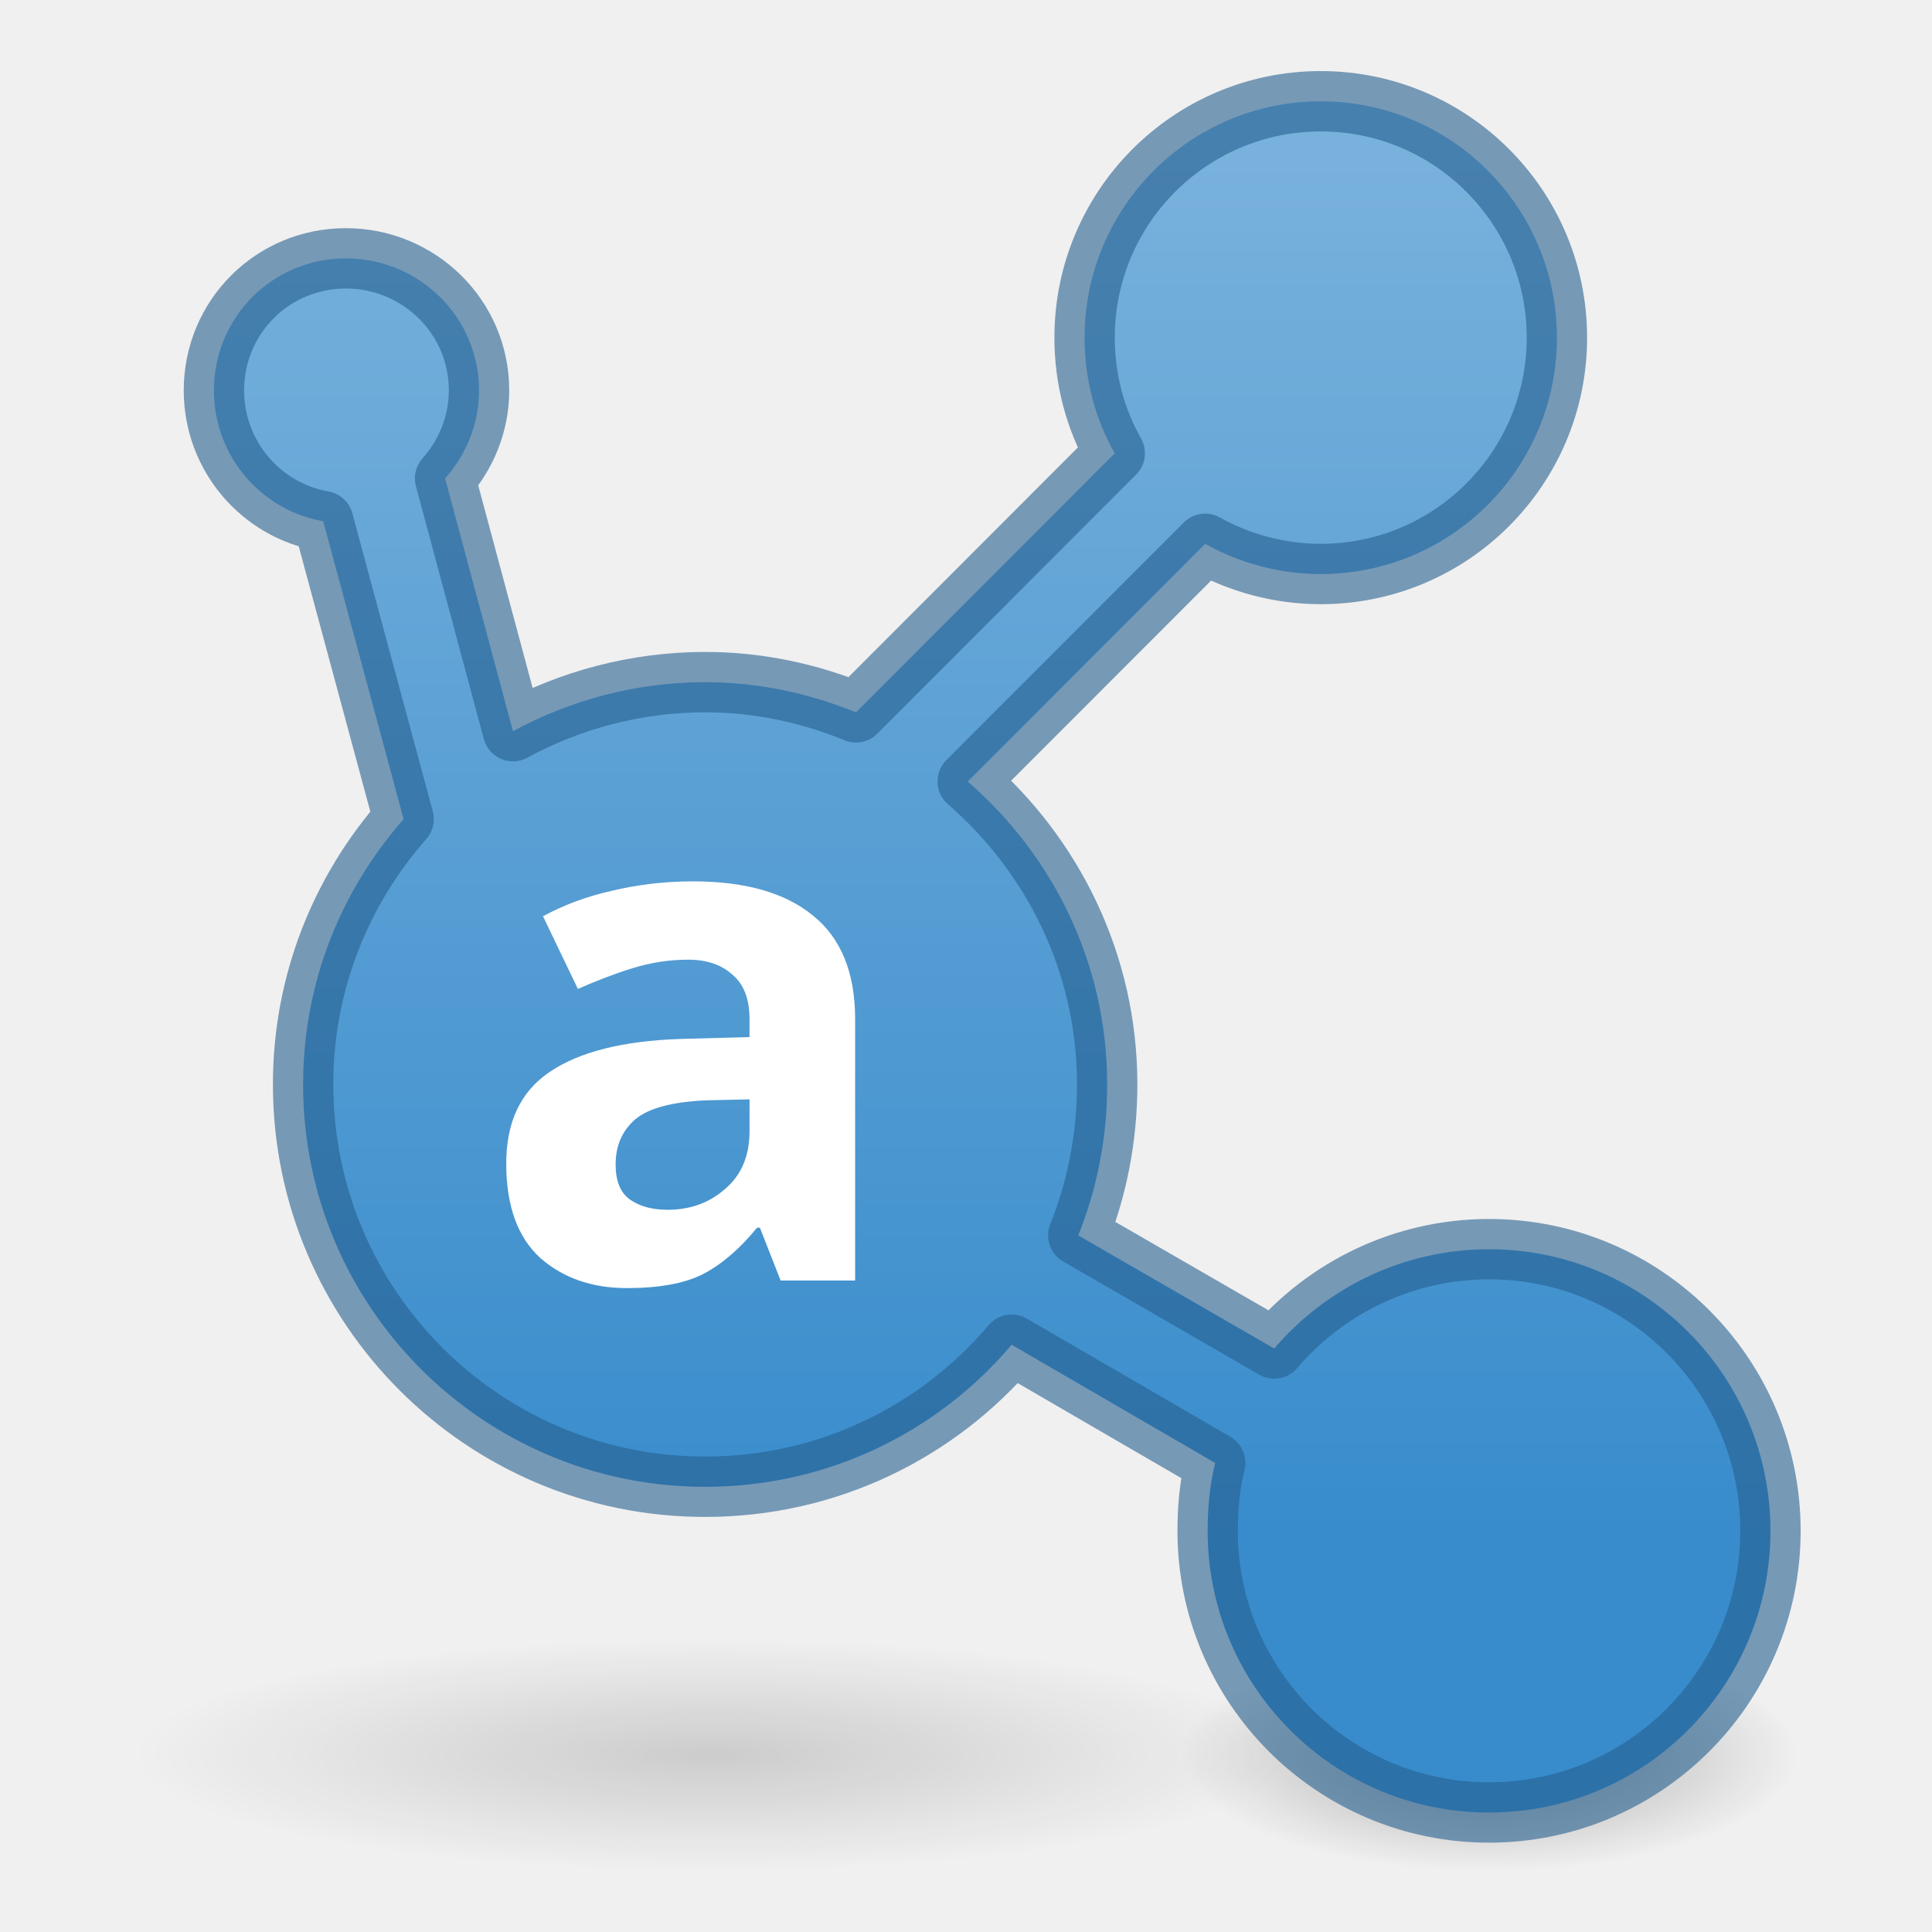
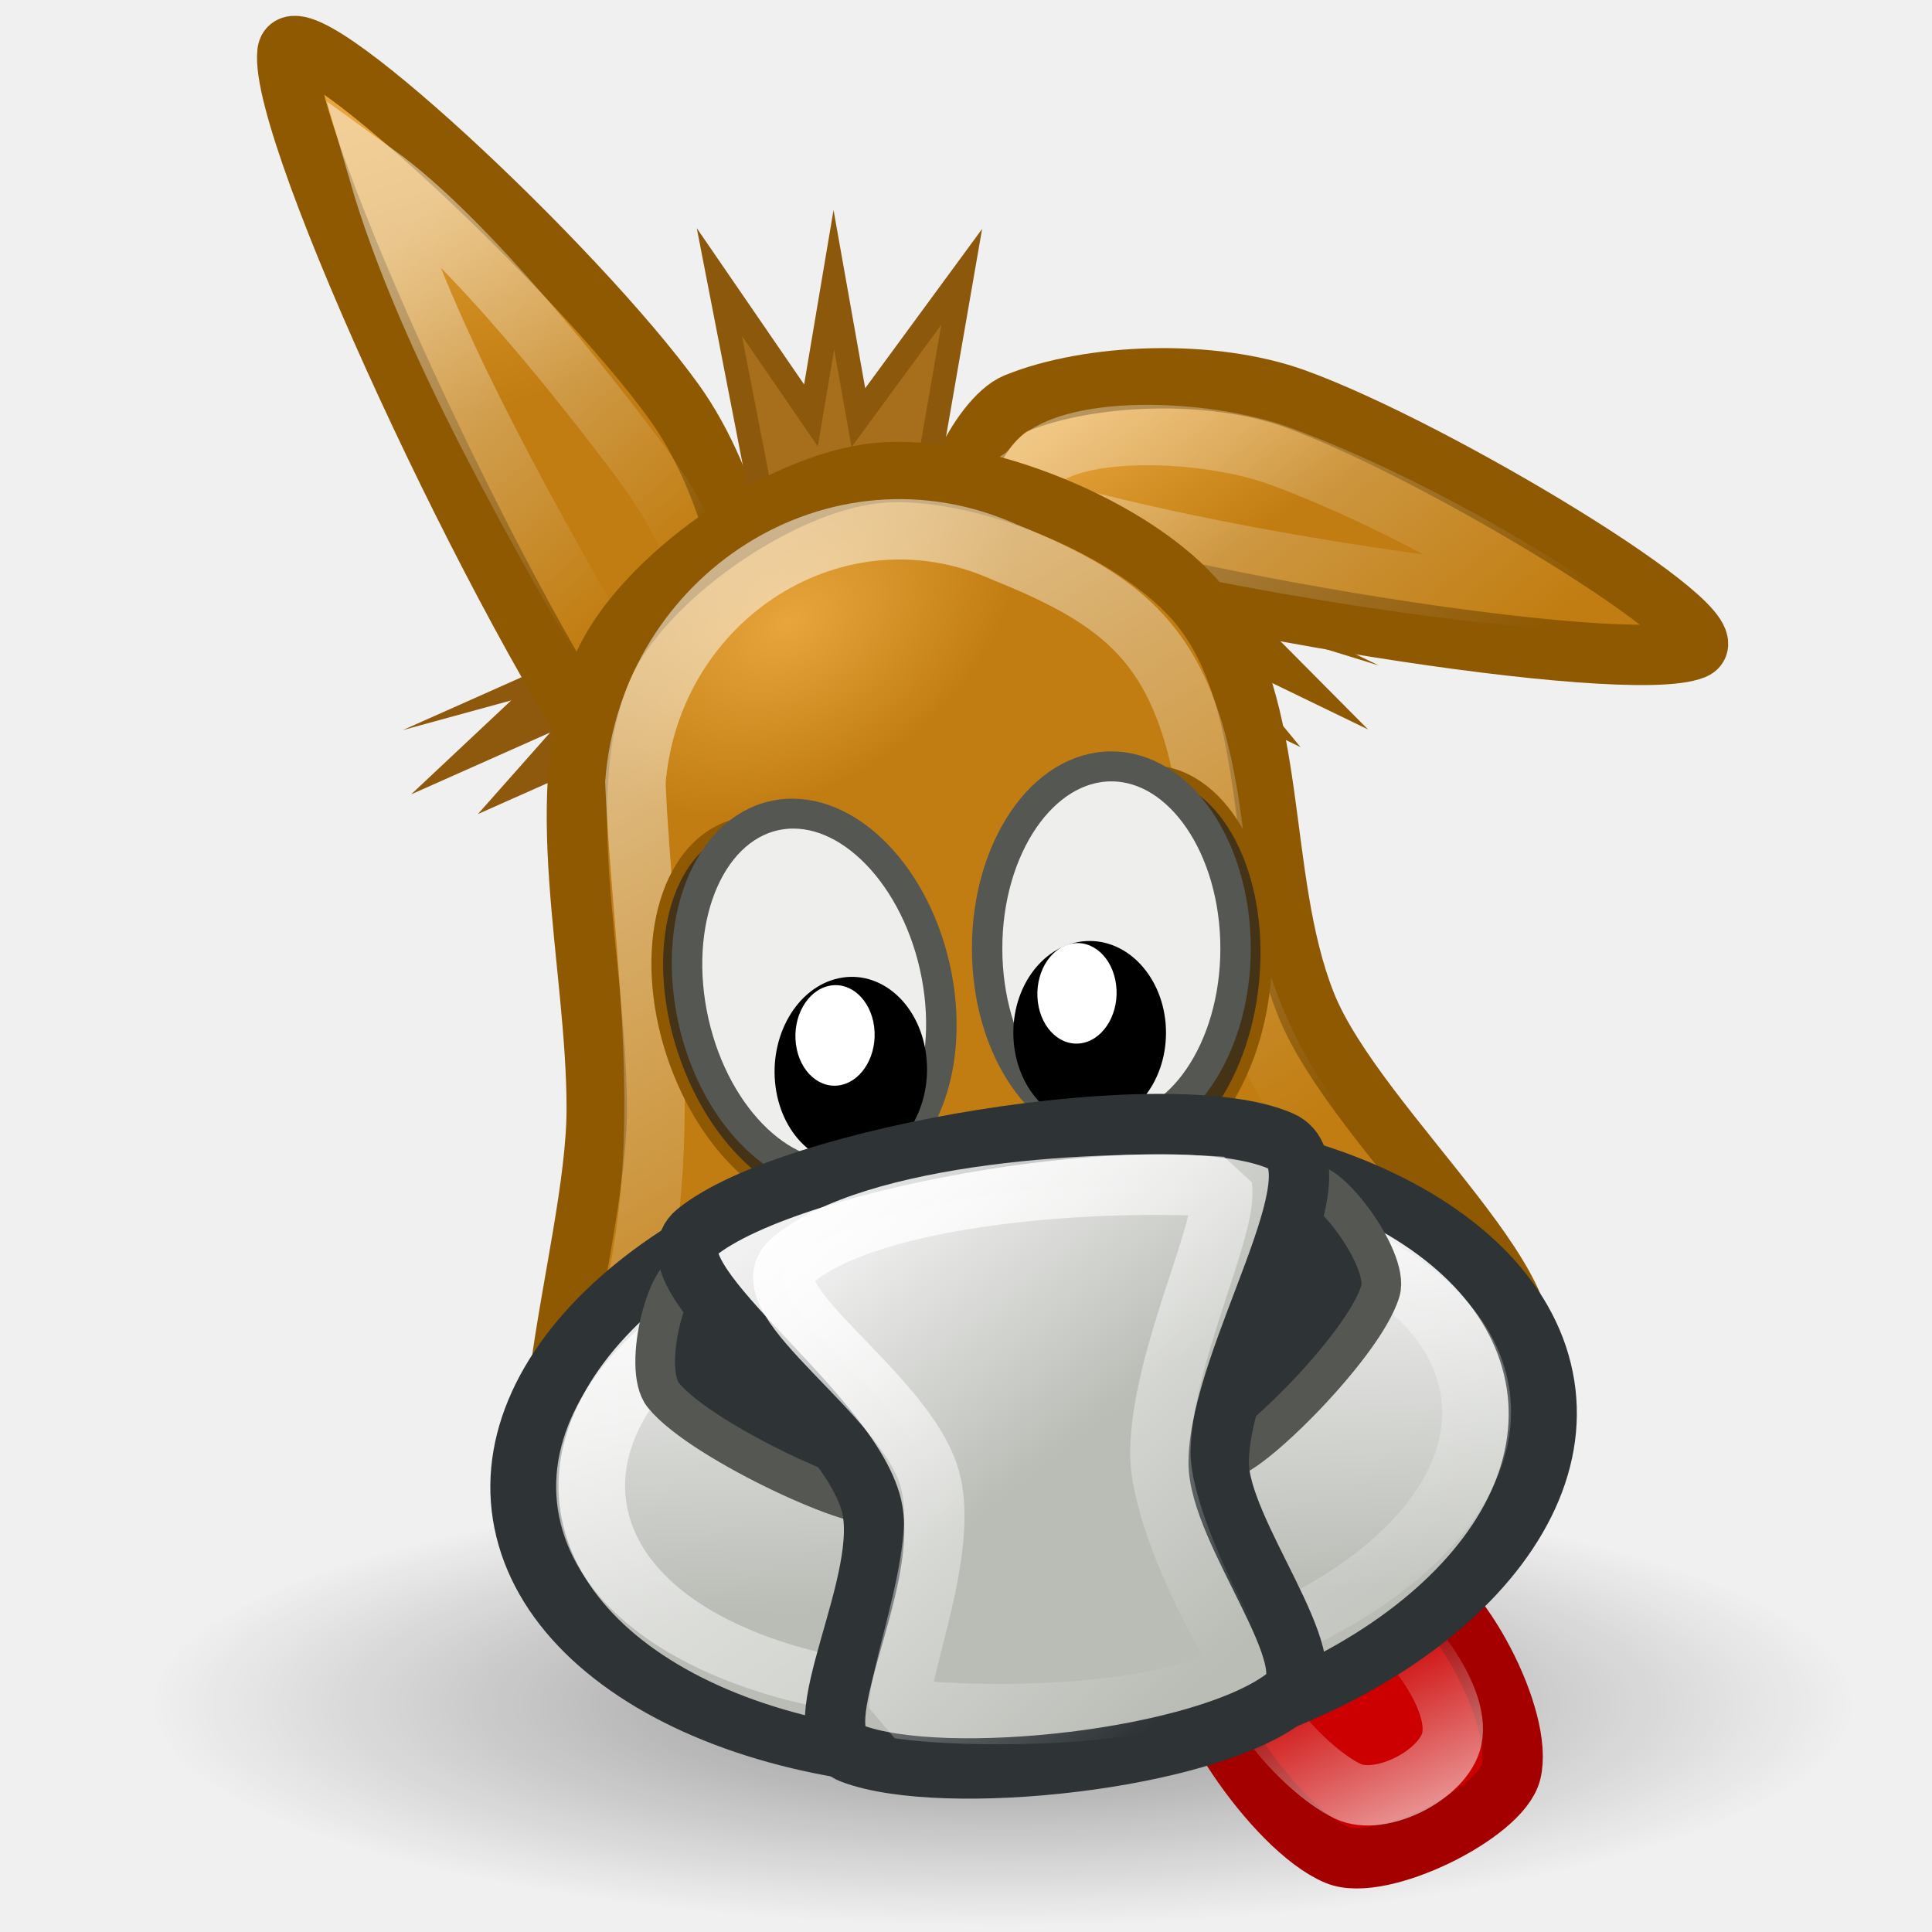
- <svg xmlns="http://www.w3.org/2000/svg" xmlns:xlink="http://www.w3.org/1999/xlink" width="32" height="32" id="svg8120" version="1.1">
-   <defs id="defs8122">
-     <radialGradient xlink:href="#linearGradient6945-2" id="radialGradient7496" gradientUnits="userSpaceOnUse" gradientTransform="matrix(0.6885066,0,0,0.2606513,213.4551,367.3344)" cx="170.589" cy="50.678" fx="170.589" fy="50.678" r="7.425" />
-     <linearGradient id="linearGradient6945-2">
-       <stop style="stop-color:#000000;stop-opacity:1;" offset="0" id="stop6947-7" />
-       <stop style="stop-color:#000000;stop-opacity:0;" offset="1" id="stop6949-6" />
+ <svg xmlns="http://www.w3.org/2000/svg" xmlns:xlink="http://www.w3.org/1999/xlink" width="32" height="32" id="svg2108" version="1.0">
+   <defs id="defs3">
+     <linearGradient id="linearGradient34648">
+       <stop id="stop34650" offset="0" style="stop-color:white;stop-opacity:1;" />
+       <stop id="stop34652" offset="1" style="stop-color:white;stop-opacity:0" />
    </linearGradient>
-     <linearGradient xlink:href="#linearGradient7343-2" id="linearGradient7498" gradientUnits="userSpaceOnUse" gradientTransform="matrix(0.6658565,0,0,0.6663918,217.1039,348.5127)" x1="157.547" y1="42.738" x2="157.547" y2="8.259" />
-     <linearGradient id="linearGradient7343-2">
-       <stop id="stop7345-3" offset="0" style="stop-color:#388ccc;stop-opacity:1;" />
-       <stop id="stop7347-8" offset="1" style="stop-color:#78b1dc;stop-opacity:1;" />
+     <linearGradient id="linearGradient25671">
+       <stop style="stop-color:white;stop-opacity:1;" offset="0" id="stop25673" />
+       <stop style="stop-color:white;stop-opacity:0;" offset="1" id="stop25675" />
    </linearGradient>
-     <linearGradient xlink:href="#linearGradient6977-69" id="linearGradient7500" gradientUnits="userSpaceOnUse" x1="156.719" y1="-10.295" x2="156.719" y2="51.99" />
-     <linearGradient id="linearGradient6977-69">
-       <stop style="stop-color:#ffffff;stop-opacity:1;" offset="0" id="stop6979-4" />
-       <stop style="stop-color:#ffffff;stop-opacity:0;" offset="1" id="stop6981-9" />
+     <linearGradient id="linearGradient19466">
+       <stop style="stop-color:#f1f1f1;stop-opacity:1;" offset="0" id="stop19468" />
+       <stop style="stop-color:#babdb6;stop-opacity:1;" offset="1" id="stop19470" />
    </linearGradient>
-     <radialGradient xlink:href="#linearGradient6945-7-2" id="radialGradient7502" gradientUnits="userSpaceOnUse" gradientTransform="matrix(1.295459,0,0,0.2606513,97.04008,367.3344)" cx="170.589" cy="50.678" fx="170.589" fy="50.678" r="7.425" />
-     <linearGradient id="linearGradient6945-7-2">
-       <stop style="stop-color:#000000;stop-opacity:1;" offset="0" id="stop6947-5-2" />
-       <stop style="stop-color:#000000;stop-opacity:0;" offset="1" id="stop6949-9-6" />
+     <linearGradient id="linearGradient11455">
+       <stop style="stop-color:#e7a53c;stop-opacity:1;" offset="0" id="stop11457" />
+       <stop style="stop-color:#c17d11;stop-opacity:1;" offset="1" id="stop11459" />
    </linearGradient>
+     <linearGradient id="linearGradient3816">
+       <stop style="stop-color:#000000;stop-opacity:1;" offset="0" id="stop3818" />
+       <stop style="stop-color:#000000;stop-opacity:0;" offset="1" id="stop3820" />
+     </linearGradient>
+     <radialGradient xlink:href="#linearGradient3816" id="radialGradient9675" gradientUnits="userSpaceOnUse" cx="31.113" cy="19.009" fx="31.113" fy="19.009" r="8.662" />
+     <linearGradient xlink:href="#linearGradient11455" id="linearGradient11461" x1="13.144" y1="3.771" x2="15.283" y2="10.842" gradientUnits="userSpaceOnUse" gradientTransform="matrix(0.720006,0,0,0.720006,-3.603051,-0.778538)" />
+     <linearGradient xlink:href="#linearGradient11455" id="linearGradient14124" x1="30.288" y1="9.984" x2="33.18" y2="14.138" gradientUnits="userSpaceOnUse" gradientTransform="matrix(0.657109,0,0,0.657109,-2.146305,0.370003)" />
+     <radialGradient xlink:href="#linearGradient11455" id="radialGradient15914" cx="20.779" cy="17.633" fx="20.779" fy="17.633" r="12.685" gradientTransform="matrix(0.116218,0.182762,-0.273361,0.17383,15.46744,3.455305)" gradientUnits="userSpaceOnUse" />
+     <linearGradient xlink:href="#linearGradient19466" id="linearGradient19472" x1="23.02" y1="30.235" x2="28.304" y2="37.394" gradientUnits="userSpaceOnUse" gradientTransform="matrix(0.657109,0,0,0.657109,-2.146305,0.370003)" />
+     <linearGradient xlink:href="#linearGradient25671" id="linearGradient25677" x1="9.295" y1="3.546" x2="17.135" y2="12.561" gradientUnits="userSpaceOnUse" gradientTransform="matrix(0.595308,0,0,0.598953,1.293556,1.483304)" />
+     <linearGradient xlink:href="#linearGradient25671" id="linearGradient27530" x1="10.445" y1="-1.877" x2="28.927" y2="30.1" gradientUnits="userSpaceOnUse" gradientTransform="matrix(0.637029,0,0,0.64912,0.625947,0.638329)" />
+     <linearGradient xlink:href="#linearGradient25671" id="linearGradient28425" x1="13.921" y1="-10.034" x2="39.115" y2="15.865" gradientUnits="userSpaceOnUse" gradientTransform="matrix(0.641056,0,0,0.549343,0.518159,1.64573)" />
+     <linearGradient xlink:href="#linearGradient25671" id="linearGradient31979" x1="167.755" y1="464.587" x2="404.871" y2="873.35" gradientUnits="userSpaceOnUse" />
+     <linearGradient xlink:href="#linearGradient19466" id="linearGradient32868" gradientUnits="userSpaceOnUse" gradientTransform="matrix(0.551636,0,0,0.587426,0.940604,2.871026)" x1="23.02" y1="30.235" x2="28.304" y2="37.394" />
+     <linearGradient xlink:href="#linearGradient34648" id="linearGradient33761" x1="19.695" y1="28.338" x2="31.038" y2="40.912" gradientUnits="userSpaceOnUse" gradientTransform="matrix(0.657109,0,0,0.657109,0.153577,0.370003)" />
+     <linearGradient xlink:href="#linearGradient34648" id="linearGradient35547" x1="37.018" y1="48.147" x2="33.773" y2="41.068" gradientUnits="userSpaceOnUse" gradientTransform="matrix(0.657109,0,0,0.657109,0.153577,0.370003)" />
+     <linearGradient xlink:href="#linearGradient19466" id="linearGradient36440" x1="277.442" y1="592.789" x2="255.778" y2="737.884" gradientUnits="userSpaceOnUse" />
  </defs>
-   <g id="layer1" transform="translate(-306.2387,-351.4788)">
-     <ellipse ry="1.935" rx="5.112" cy="380.544" cx="330.907" style="color:#000000;display:inline;overflow:visible;visibility:visible;opacity:0.3;fill:url(#radialGradient7496);fill-opacity:1;fill-rule:nonzero;stroke:none;stroke-width:1;marker:none;enable-background:accumulate" id="path6943-6" />
-     <path style="color:#000000;display:inline;overflow:visible;visibility:visible;opacity:1;fill:url(#linearGradient7498);fill-opacity:1;fill-rule:nonzero;stroke:none;stroke-width:1;stroke-linecap:round;stroke-linejoin:round;stroke-miterlimit:4;stroke-dasharray:none;stroke-dashoffset:0;stroke-opacity:1;marker:none;enable-background:accumulate" d="m 328.115,353.157 c -2.16,0 -3.912,1.753 -3.912,3.915 0,0.699 0.179,1.348 0.499,1.916 l -4.286,4.29 c -0.773,-0.315 -1.611,-0.5 -2.497,-0.5 -1.149,0 -2.24,0.299 -3.184,0.812 l -1.124,-4.186 c 0.344,-0.388 0.562,-0.898 0.562,-1.458 0,-1.215 -0.992,-2.187 -2.206,-2.187 -1.214,0 -2.185,0.972 -2.185,2.187 0,1.084 0.779,1.985 1.81,2.166 l 1.332,4.935 c -1.034,1.174 -1.665,2.705 -1.665,4.394 0,3.68 2.981,6.664 6.659,6.664 2.037,0 3.856,-0.911 5.077,-2.353 l 3.371,1.958 c -0.089,0.36 -0.125,0.737 -0.125,1.125 0,2.576 2.087,4.665 4.661,4.665 2.574,0 4.661,-2.088 4.661,-4.665 0,-2.576 -2.087,-4.665 -4.661,-4.665 -1.421,0 -2.703,0.642 -3.558,1.645 l -3.246,-1.874 c 0.31,-0.769 0.479,-1.619 0.479,-2.499 0,-2.011 -0.902,-3.797 -2.31,-5.019 l 3.933,-3.936 c 0.564,0.315 1.223,0.5 1.914,0.5 2.16,0 3.912,-1.753 3.912,-3.915 0,-2.162 -1.751,-3.915 -3.912,-3.915 z" id="path6667-4" />
-     <path style="color:#000000;display:inline;overflow:visible;visibility:visible;opacity:0.6;fill:none;stroke:url(#linearGradient7500);stroke-width:1.501;stroke-linecap:round;stroke-linejoin:round;stroke-miterlimit:4;stroke-dasharray:none;stroke-dashoffset:0;stroke-opacity:1;marker:none;enable-background:accumulate" id="path6975-3" d="m 166.719,8.393 c -2.475,0 -4.451,1.976 -4.451,4.451 0,0.805 0.202,1.529 0.566,2.174 a 1.425,1.425 0 0 1 -0.232,1.709 l -6.438,6.438 a 1.425,1.425 0 0 1 -1.545,0.312 c -1.01,-0.411 -2.08,-0.646 -3.213,-0.646 -1.479,0 -2.885,0.386 -4.102,1.047 A 1.425,1.425 0 0 1 145.25,22.994 l -1.688,-6.281 a 1.425,1.425 0 0 1 0.311,-1.314 c 0.304,-0.343 0.484,-0.77 0.484,-1.242 0,-1.046 -0.826,-1.857 -1.889,-1.857 -1.062,0 -1.857,0.795 -1.857,1.857 0,0.944 0.664,1.694 1.541,1.848 a 1.425,1.425 0 0 1 1.129,1.031 l 2,7.406 a 1.425,1.425 0 0 1 -0.307,1.312 c -1.337,1.517 -2.145,3.473 -2.145,5.652 0,4.753 3.823,8.576 8.576,8.576 2.635,0 4.964,-1.171 6.539,-3.029 a 1.425,1.425 0 0 1 1.801,-0.311 l 5.062,2.938 a 1.425,1.425 0 0 1 0.668,1.574 c -0.099,0.401 -0.146,0.853 -0.146,1.346 0,3.096 2.48,5.576 5.576,5.576 3.096,0 5.576,-2.48 5.576,-5.576 0,-3.096 -2.48,-5.576 -5.576,-5.576 -1.705,0 -3.238,0.77 -4.26,1.969 a 1.425,1.425 0 0 1 -1.795,0.311 l -4.875,-2.812 a 1.425,1.425 0 0 1 -0.609,-1.768 c 0.396,-0.983 0.615,-2.078 0.615,-3.217 0,-2.592 -1.156,-4.874 -2.979,-6.455 a 1.425,1.425 0 0 1 -0.074,-2.084 l 5.906,-5.906 a 1.425,1.425 0 0 1 1.703,-0.236 c 0.641,0.358 1.394,0.57 2.18,0.57 2.475,0 4.451,-1.976 4.451,-4.451 0,-2.475 -1.976,-4.451 -4.451,-4.451 z" transform="matrix(0.6658564,0,0,0.6663918,44.55302,51.03391)" />
-     <ellipse ry="1.935" rx="9.618" cy="380.544" cx="318.032" style="color:#000000;display:inline;overflow:visible;visibility:visible;opacity:0.15;fill:url(#radialGradient7502);fill-opacity:1;fill-rule:nonzero;stroke:none;stroke-width:1;marker:none;enable-background:accumulate" id="path6943-0-0" />
-     <path style="color:#000000;display:inline;overflow:visible;visibility:visible;opacity:0.6;fill:none;fill-opacity:1;fill-rule:nonzero;stroke:#255f8f;stroke-width:1;stroke-linecap:round;stroke-linejoin:round;stroke-miterlimit:4;stroke-dasharray:none;stroke-dashoffset:0;stroke-opacity:1;marker:none;enable-background:accumulate" d="m 328.115,353.156 c -2.16,0 -3.912,1.753 -3.912,3.915 0,0.699 0.179,1.348 0.499,1.916 l -4.286,4.29 c -0.773,-0.315 -1.611,-0.5 -2.497,-0.5 -1.149,0 -2.24,0.299 -3.184,0.812 l -1.124,-4.186 c 0.344,-0.388 0.562,-0.898 0.562,-1.458 0,-1.215 -0.992,-2.187 -2.206,-2.187 -1.214,0 -2.185,0.972 -2.185,2.187 0,1.084 0.779,1.985 1.81,2.166 l 1.332,4.935 c -1.034,1.174 -1.665,2.705 -1.665,4.394 0,3.68 2.982,6.664 6.659,6.664 2.037,0 3.856,-0.911 5.077,-2.353 l 3.371,1.958 c -0.089,0.36 -0.125,0.737 -0.125,1.125 0,2.576 2.087,4.665 4.661,4.665 2.574,0 4.661,-2.088 4.661,-4.665 0,-2.576 -2.087,-4.665 -4.661,-4.665 -1.421,0 -2.703,0.642 -3.558,1.645 l -3.246,-1.874 c 0.31,-0.769 0.479,-1.619 0.479,-2.499 0,-2.011 -0.902,-3.797 -2.31,-5.019 l 3.933,-3.936 c 0.564,0.315 1.223,0.5 1.914,0.5 2.16,0 3.912,-1.753 3.912,-3.915 0,-2.162 -1.751,-3.915 -3.912,-3.915 z" id="path6667-4-5" />
-     <text xml:space="preserve" style="font-style:normal;font-variant:normal;font-weight:bold;font-stretch:normal;font-size:11.878px;line-height:125%;font-family:'Droid Sans';-inkscape-font-specification:'Droid Sans Bold';letter-spacing:0px;word-spacing:0px;display:inline;fill:#ffffff;fill-opacity:1;stroke:none;enable-background:new" x="314.25" y="372.539" id="text6939-04" transform="scale(0.9995983,1.000402)">
-       <tspan id="tspan6941-6" x="314.25" y="372.539">a</tspan>
-     </text>
+   <g id="layer1" style="display:inline">
+     <path transform="matrix(1.63163,0,0,0.424886,-34.15063,20.14659)" style="opacity:0.4;color:black;fill:url(#radialGradient9675);fill-opacity:1;fill-rule:evenodd;stroke:none;stroke-width:1px;stroke-linecap:round;stroke-linejoin:round;marker:none;marker-start:none;marker-mid:none;marker-end:none;stroke-miterlimit:4;stroke-dasharray:none;stroke-dashoffset:0;stroke-opacity:1;visibility:visible;display:inline;overflow:visible" id="path4306" d="M 39.775 19.009 A 8.662 8.662 0 1 1  22.451,19.009 A 8.662 8.662 0 1 1  39.775 19.009 z" />
+     <path style="fill:#c00;fill-opacity:1;fill-rule:evenodd;stroke:#a40000;stroke-width:1;stroke-linecap:butt;stroke-linejoin:miter;stroke-miterlimit:4;stroke-dasharray:none;stroke-opacity:1" d="M 19.773,27.152 C 19.941,26.463 22.443,25.706 23.276,26.054 C 24.194,26.438 25.237,28.484 25.027,29.35 C 24.859,30.04 22.864,31.025 22.142,30.723 C 21.113,30.292 19.563,28.019 19.773,27.152 z " id="path916" />
+     <path style="fill:#8f5902;fill-opacity:1;fill-rule:evenodd;stroke:none;stroke-width:1pt;stroke-linecap:butt;stroke-linejoin:miter;stroke-opacity:1" d="M 20.397,9.84 L 22.839,11.023 L 21.063,10.475 L 22.659,12.082 L 20.398,10.987 L 21.541,12.375 L 19.551,11.411 L 20.397,9.84 z " id="path917" />
+     <path style="fill:#8e580d;fill-opacity:1;fill-rule:evenodd;stroke:none;stroke-width:1pt;stroke-linecap:butt;stroke-linejoin:miter;stroke-opacity:1" d="M 9.157,10.986 L 6.671,12.093 L 8.467,11.601 L 6.81,13.157 L 9.112,12.133 L 7.915,13.484 L 9.942,12.582 L 9.157,10.986 z " id="path919" />
+     <path style="fill:url(#linearGradient14124);fill-opacity:1;fill-rule:evenodd;stroke:#8f5902;stroke-width:1;stroke-linecap:butt;stroke-linejoin:miter;stroke-miterlimit:4;stroke-dasharray:none;stroke-opacity:1" d="M 16.83,6.679 C 18.044,6.185 20.062,6.101 21.456,6.607 C 23.804,7.459 28.765,10.464 28.056,10.752 C 26.946,11.203 19.148,9.968 15.999,8.825 C 15.405,8.61 16.225,6.925 16.83,6.679 z " id="path837" />
+     <path style="fill:url(#linearGradient11461);fill-opacity:1;fill-rule:evenodd;stroke:#8f5902;stroke-width:1;stroke-miterlimit:4;stroke-dasharray:none;stroke-opacity:1" d="M 12.484,11.628 C 12.646,10.182 12.13,8.003 11.171,6.667 C 9.555,4.417 4.856,0.024 4.761,0.868 C 4.613,2.189 8.277,10.142 10.443,13.16 C 10.851,13.729 12.404,12.347 12.484,11.628 z " id="path839" />
+     <path style="fill:#a76f1c;fill-opacity:1;fill-rule:evenodd;stroke:#8b580c;stroke-width:0.394;stroke-linecap:square;stroke-linejoin:miter;stroke-miterlimit:21;stroke-dasharray:none;stroke-opacity:1" d="M 12.756,9.001 L 11.915,4.672 L 13.432,6.881 L 13.811,4.633 L 14.217,6.918 L 15.929,4.585 L 15.286,8.288 L 12.756,9.001 z " id="path866" />
+     <path id="path21244" d="M 11.912,11.175 C 11.777,9.997 11.65,9.028 10.543,7.561 C 9.763,6.527 7.789,3.977 6.249,2.866 C 7.067,5.68 8.935,8.849 10.347,11.344 C 10.604,11.798 11.979,11.761 11.912,11.175 z " style="opacity:1;fill:none;fill-opacity:1;fill-rule:evenodd;stroke:url(#linearGradient25677);stroke-width:0.946;stroke-miterlimit:6.2;stroke-dasharray:none;stroke-opacity:0.471" />
+     <path id="path27532" d="M 17.116,7.737 C 17.627,7.036 19.936,7.077 21.26,7.576 C 23.471,8.408 25.425,9.66 25.815,9.918 C 24.612,9.883 19.869,9.257 16.798,8.302 C 16.219,8.122 16.835,8.122 17.116,7.737 z " style="fill:none;fill-opacity:1;fill-rule:evenodd;stroke:url(#linearGradient28425);stroke-width:1;stroke-linecap:butt;stroke-linejoin:miter;stroke-miterlimit:4;stroke-dasharray:none;stroke-opacity:1" />
+     <path style="fill:url(#radialGradient15914);fill-opacity:1;fill-rule:evenodd;stroke:#8f5902;stroke-width:1;stroke-linecap:butt;stroke-linejoin:miter;stroke-miterlimit:4;stroke-dasharray:none;stroke-opacity:1" d="M 14.52,7.836 C 12.887,8.003 10.625,9.592 9.987,11.04 C 9.08,13.101 9.884,15.923 9.884,18.364 C 9.884,20.805 8.232,25.175 9.987,25.688 C 13.245,26.64 22.337,24.772 24.924,22.758 C 26.217,21.751 22.47,18.749 21.627,16.625 C 20.788,14.508 21.212,11.685 19.876,10.033 C 18.842,8.755 16.183,7.667 14.52,7.836 z " id="path826" />
+     <path style="fill:none;fill-opacity:1;fill-rule:evenodd;stroke:url(#linearGradient27530);stroke-width:1;stroke-linecap:butt;stroke-linejoin:miter;stroke-miterlimit:4;stroke-dasharray:none;stroke-opacity:1" d="M 10.403,21.914 C 11.242,18.811 10.639,15.75 10.524,12.958 C 10.773,9.874 13.867,7.894 16.651,9.15 C 19.059,10.118 19.886,11.032 20.176,14.663 C 20.415,16.3 21.077,17.92 22.212,19.153 C 22.632,19.914 22.105,20.931 21.273,21.046 C 21.117,21.115 20.987,21.238 20.896,21.383" id="path26572" />
+     <path id="path34654" d="M 20.546,27.181 C 20.671,26.589 21.863,26.173 22.487,26.472 C 23.177,26.801 24.204,28.058 24.047,28.8 C 23.921,29.393 22.866,29.928 22.324,29.669 C 21.551,29.3 20.388,27.924 20.546,27.181 z " style="fill:none;fill-opacity:1;fill-rule:evenodd;stroke:url(#linearGradient35547);stroke-width:1;stroke-linecap:butt;stroke-linejoin:miter;stroke-miterlimit:4;stroke-dasharray:none;stroke-opacity:1" />
+     <path style="fill:url(#linearGradient36440);fill-opacity:1;fill-rule:evenodd;stroke:#2e3436;stroke-width:22.319;stroke-miterlimit:4;stroke-dasharray:none" id="path829" d="M 488.605 683.872 A 167.958 128.259 0 1 1  152.689,683.872 A 167.958 128.259 0 1 1  488.605 683.872 z" transform="matrix(4.967862e-2,-8.015438e-3,9.508198e-3,3.887674e-2,-5.3121,1.317697e-3)" />
+     <path transform="matrix(4.607558e-2,-7.269146e-3,8.818602e-3,3.525707e-2,-3.685198,2.222899)" d="M 478.454 683.872 A 157.807 110.817 0 1 1  162.84,683.872 A 157.807 110.817 0 1 1  478.454 683.872 z" id="path31086" style="fill:none;fill-opacity:1;fill-rule:evenodd;stroke:url(#linearGradient31979);stroke-width:24.335;stroke-miterlimit:4;stroke-dasharray:none" />
+     <path style="fill:#2e3436;fill-rule:evenodd;stroke:#555753;stroke-width:0.657;stroke-miterlimit:4;stroke-dasharray:none" d="M 20.288,24.131 C 20.055,23.804 21.033,20.28 21.627,19.646 C 21.891,19.365 23.027,20.839 22.863,21.385 C 22.58,22.334 20.467,24.384 20.288,24.131 z " id="path850" />
+     <path style="fill:#2e3436;fill-rule:evenodd;stroke:#555753;stroke-width:0.657;stroke-miterlimit:4;stroke-dasharray:none" d="M 14.493,24.862 C 14.579,24.483 12.256,21.498 11.447,21.093 C 11.088,20.913 10.616,22.65 10.987,23.109 C 11.632,23.907 14.426,25.155 14.493,24.862 z " id="path851" />
+     <path transform="matrix(5.345702e-2,-1.739748e-2,1.853169e-2,5.586999e-2,-17.97291,-1.589787)" d="M 460.103 460.946 A 37.663 55.986 0 1 1  384.777,460.946 A 37.663 55.986 0 1 1  460.103 460.946 z" id="path28427" style="fill:#453317;fill-opacity:1;fill-rule:evenodd;stroke:#8f5902;stroke-width:3.427;stroke-miterlimit:4;stroke-dasharray:none" />
+     <path style="fill:#eeeeec;fill-rule:evenodd;stroke:#555753;stroke-width:9.218;stroke-miterlimit:4;stroke-dasharray:none" id="path862" d="M 460.103 460.946 A 37.663 55.986 0 1 1  384.777,460.946 A 37.663 55.986 0 1 1  460.103 460.946 z" transform="matrix(5.386458e-2,-8.086813e-3,1.00955e-2,5.310824e-2,-13.9225,-4.59845)" />
+     <path style="fill-rule:evenodd;stroke:black;stroke-width:1pt" id="path863" d="M 321.665 487.412 A 24.43 23.412 0 1 1  272.805,487.412 A 24.43 23.412 0 1 1  321.665 487.412 z" transform="matrix(4.966073e-2,-1.071625e-2,8.389444e-3,6.343412e-2,-4.757988,-10.00257)" />
+     <path style="fill:#453317;fill-opacity:1;fill-rule:evenodd;stroke:#8f5902;stroke-width:3.427;stroke-miterlimit:4;stroke-dasharray:none" id="path30199" d="M 460.103 460.946 A 37.663 55.986 0 1 1  384.777,460.946 A 37.663 55.986 0 1 1  460.103 460.946 z" transform="matrix(-5.60175e-2,-4.729222e-3,-5.282384e-3,5.862573e-2,44.94296,-8.966676)" />
+     <path style="fill:#eeeeec;fill-rule:evenodd;stroke:#555753;stroke-width:9.218;stroke-miterlimit:4;stroke-dasharray:none" id="path828" d="M 460.103 460.946 A 37.663 55.986 0 1 1  384.777,460.946 A 37.663 55.986 0 1 1  460.103 460.946 z" transform="matrix(5.462779e-2,0,0,5.386071e-2,-4.669656,-9.117627)" />
+     <path style="fill-rule:evenodd;stroke:black;stroke-width:1pt" id="path857" d="M 321.665 487.412 A 24.43 23.412 0 1 1  272.805,487.412 A 24.43 23.412 0 1 1  321.665 487.412 z" transform="matrix(5.037778e-2,0,0,6.314579e-2,3.074268,-13.67193)" />
+     <path transform="matrix(2.651482e-2,-5.91652e-3,4.479286e-3,3.502245e-2,3.766278,1.838172)" d="M 321.665 487.412 A 24.43 23.412 0 1 1  272.805,487.412 A 24.43 23.412 0 1 1  321.665 487.412 z" id="path16807" style="fill:white;fill-opacity:1;fill-rule:evenodd;stroke:none;stroke-width:1pt" />
+     <path style="fill:white;fill-opacity:1;fill-rule:evenodd;stroke:none;stroke-width:1pt" id="path17694" d="M 321.665 487.412 A 24.43 23.412 0 1 1  272.805,487.412 A 24.43 23.412 0 1 1  321.665 487.412 z" transform="matrix(2.651482e-2,-5.91652e-3,4.479286e-3,3.502245e-2,7.773849,1.141203)" />
+     <path style="fill:url(#linearGradient19472);fill-opacity:1;fill-rule:evenodd;stroke:#2e3436;stroke-width:1;stroke-miterlimit:1;stroke-dasharray:none" d="M 11.532,20.417 C 13.11,19.129 19.388,18.099 21.215,18.9 C 22.272,19.363 20.206,22.464 20.185,24.208 C 20.171,25.37 22.01,27.544 21.318,28.094 C 19.984,29.155 15.618,29.617 14.108,29.042 C 13.214,28.701 14.8,26.155 14.417,24.871 C 13.941,23.28 10.672,21.119 11.532,20.417 z " id="path844" />
+     <path id="path32866" d="M 13.099,20.897 C 14.423,19.745 18.298,19.523 20.239,19.658 C 20.342,20.334 19.237,22.489 19.219,24.048 C 19.208,25.087 20.185,27 20.621,27.58 C 19.498,28.526 15.878,28.454 14.896,28.296 C 14.901,27.585 15.722,25.642 15.401,24.495 C 15.002,23.072 12.377,21.525 13.099,20.897 z " style="fill:url(#linearGradient32868);fill-opacity:1;fill-rule:evenodd;stroke:url(#linearGradient33761);stroke-width:1;stroke-miterlimit:1;stroke-dasharray:none" />
  </g>
+   <g id="layer2" style="display:inline" />
</svg>
